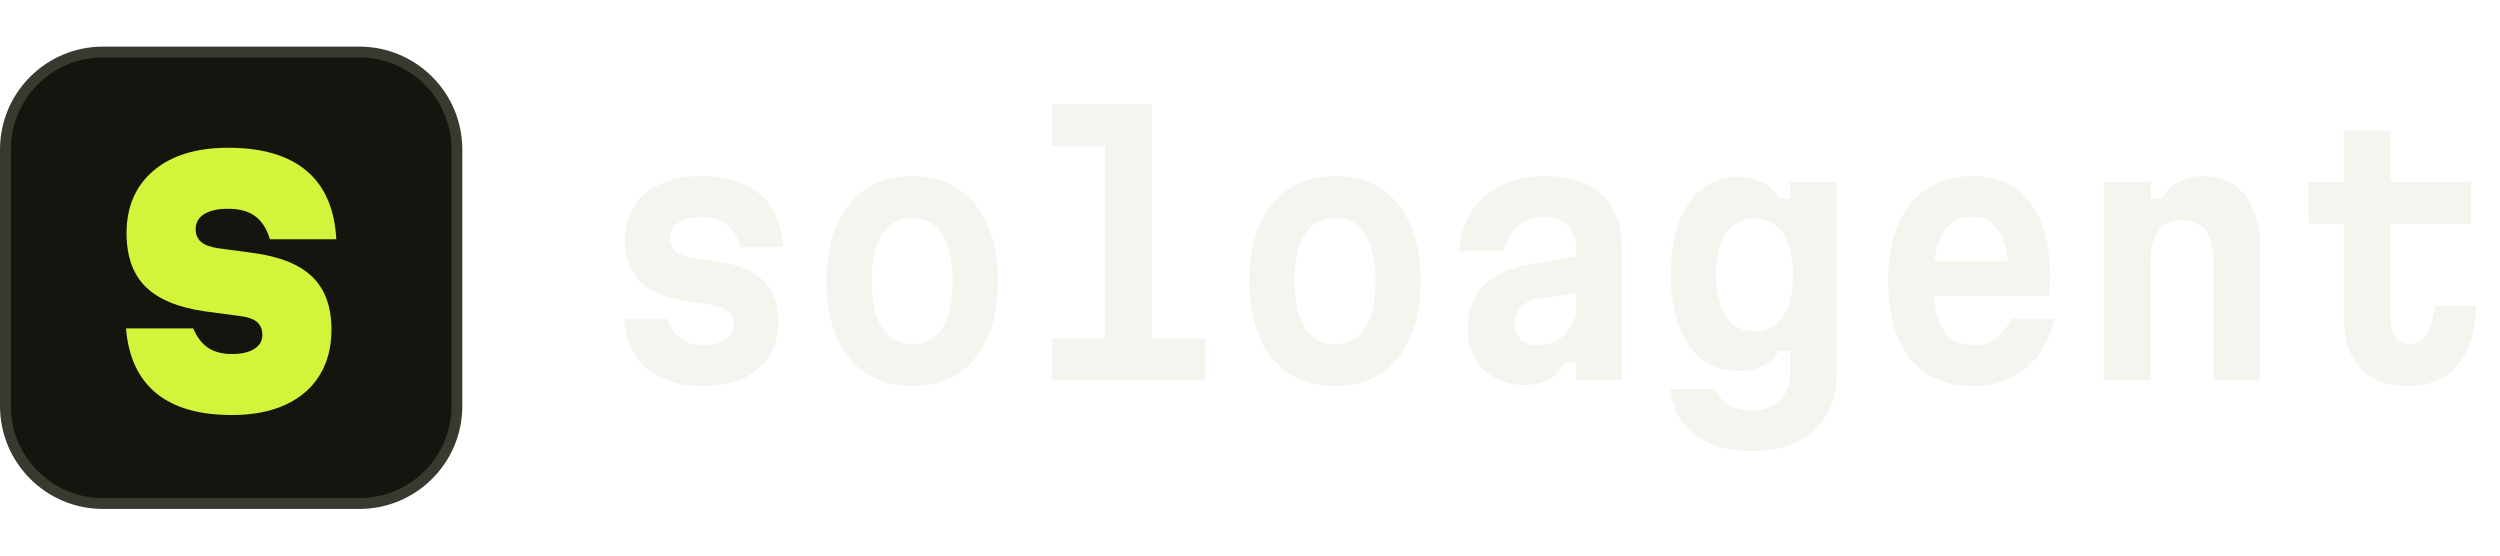
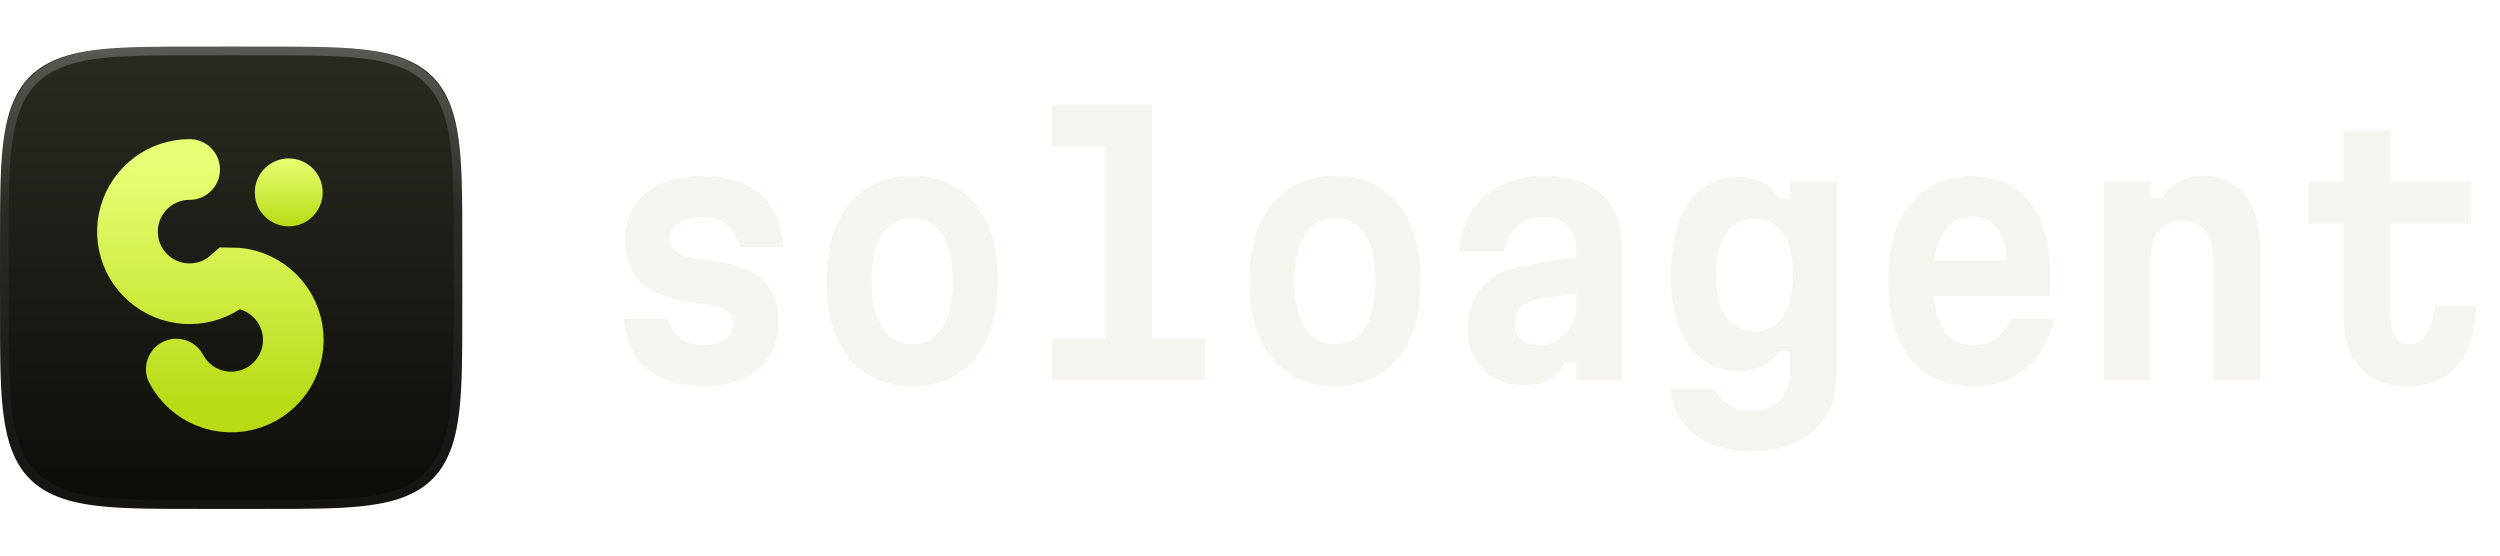
<svg xmlns="http://www.w3.org/2000/svg" viewBox="0 0 216.3 48" width="216" height="48">
  <g transform="translate(0 4) scale(0.625)">
-     <rect x="0.75" y="0.75" width="62.5" height="62.5" rx="13.5" fill="#15140f" stroke="#3a392f" stroke-width="1.5" />
-     <g fill="#d2f53c">
-       <path transform="matrix(0.05606 0 0 0.05606 13.220 49.879)" d="M241.333 -194.0Q254.666 -162 277.666 -146.333Q300.665 -130.667 336.665 -130.667Q372.331 -130.667 392.164 -143.333Q411.997 -156.0 411.997 -177.333Q411.997 -198.333 398.831 -209.667Q385.664 -221 355.331 -224.667L270.665 -236.0Q171.332 -250 123.999 -296.5Q76.666 -343 76.666 -429.0Q76.666 -527.0 143.333 -583.5Q209.999 -640.0 327.332 -640.0Q453.331 -640.0 520.997 -583.167Q588.664 -526.333 594.664 -414.0H430.664Q419.331 -452.333 394.498 -470.833Q369.665 -489.333 327.332 -489.333Q289.332 -489.333 268.333 -476.167Q247.333 -463.0 247.333 -439.333Q247.333 -418.667 260.833 -407.333Q274.333 -396.0 303.999 -391.667L388.665 -380.333Q488.331 -367 535.498 -321.166Q582.664 -275.333 582.664 -191.0Q582.664 -125.333 553.331 -78Q523.997 -30.667 468.998 -5.333Q413.998 20.0 336.665 20.0Q215.666 20.0 149.832 -34.0Q83.999 -88.0 75.333 -194.0Z" />
-     </g>
+     <defs>
+       <linearGradient id="lg-tile" x1="0" y1="0" x2="0" y2="1">
+         <stop offset="0" stop-color="#2b2a22" />
+         <stop offset="1" stop-color="#0d0c09" />
+       </linearGradient>
+       <linearGradient id="lg-rim" x1="0" y1="0" x2="0" y2="1">
+         <stop offset="0" stop-color="#fff" stop-opacity="0.22" />
+         <stop offset="0.35" stop-color="#fff" stop-opacity="0.05" />
+         <stop offset="1" stop-color="#fff" stop-opacity="0.03" />
+       </linearGradient>
+       <linearGradient id="lg-lime" x1="0" y1="0" x2="0" y2="1">
+         <stop offset="0" stop-color="#e6ff74" />
+         <stop offset="1" stop-color="#b7dc16" />
+       </linearGradient>
+     </defs>
+     <path d="M64.00 32.00 L63.99 40.76 L63.96 43.56 L63.91 45.59 L63.84 47.24 L63.75 48.64 L63.64 49.88 L63.51 50.99 L63.36 52.01 L63.19 52.93 L63.00 53.79 L62.79 54.59 L62.56 55.33 L62.30 56.03 L62.02 56.68 L61.72 57.30 L61.40 57.87 L61.05 58.42 L60.68 58.93 L60.28 59.41 L59.86 59.86 L59.41 60.28 L58.93 60.68 L58.42 61.05 L57.87 61.40 L57.30 61.72 L56.68 62.02 L56.03 62.30 L55.33 62.56 L54.59 62.79 L53.79 63.00 L52.93 63.19 L52.01 63.36 L50.99 63.51 L49.88 63.64 L48.64 63.75 L47.24 63.84 L45.59 63.91 L43.56 63.96 L40.76 63.99 L32.00 64.00 L23.24 63.99 L20.44 63.96 L18.41 63.91 L16.76 63.84 L15.36 63.75 L14.12 63.64 L13.01 63.51 L11.99 63.36 L11.07 63.19 L10.21 63.00 L9.41 62.79 L8.67 62.56 L7.97 62.30 L7.32 62.02 L6.70 61.72 L6.13 61.40 L5.58 61.05 L5.07 60.68 L4.59 60.28 L4.14 59.86 L3.72 59.41 L3.32 58.93 L2.95 58.42 L2.60 57.87 L2.28 57.30 L1.98 56.68 L1.70 56.03 L1.44 55.33 L1.21 54.59 L1.00 53.79 L0.81 52.93 L0.64 52.01 L0.49 50.99 L0.36 49.88 L0.25 48.64 L0.16 47.24 L0.09 45.59 L0.04 43.56 L0.01 40.76 L0.00 32.00 L0.01 23.24 L0.04 20.44 L0.09 18.41 L0.16 16.76 L0.25 15.36 L0.36 14.12 L0.49 13.01 L0.64 11.99 L0.81 11.07 L1.00 10.21 L1.21 9.41 L1.44 8.67 L1.70 7.97 L1.98 7.32 L2.28 6.70 L2.60 6.13 L2.95 5.58 L3.32 5.07 L3.72 4.59 L4.14 4.14 L4.59 3.72 L5.07 3.32 L5.58 2.95 L6.13 2.60 L6.70 2.28 L7.32 1.98 L7.97 1.70 L8.67 1.44 L9.41 1.21 L10.21 1.00 L11.07 0.81 L11.99 0.64 L13.01 0.49 L14.12 0.36 L15.36 0.25 L16.76 0.16 L18.41 0.09 L20.44 0.04 L23.24 0.01 L32.00 0.00 L40.76 0.01 L43.56 0.04 L45.59 0.09 L47.24 0.16 L48.64 0.25 L49.88 0.36 L50.99 0.49 L52.01 0.64 L52.93 0.81 L53.79 1.00 L54.59 1.21 L55.33 1.44 L56.03 1.70 L56.68 1.98 L57.30 2.28 L57.87 2.60 L58.42 2.95 L58.93 3.32 L59.41 3.72 L59.86 4.14 L60.28 4.59 L60.68 5.07 L61.05 5.58 L61.40 6.13 L61.72 6.70 L62.02 7.32 L62.30 7.97 L62.56 8.67 L62.79 9.41 L63.00 10.21 L63.19 11.07 L63.36 11.99 L63.51 13.01 L63.64 14.12 L63.75 15.36 L63.84 16.76 L63.91 18.41 L63.96 20.44 L63.99 23.24Z" fill="url(#lg-tile)" />
+     <path d="M63.40 32.00 L63.39 40.60 L63.36 43.34 L63.31 45.34 L63.24 46.95 L63.16 48.33 L63.05 49.55 L62.92 50.64 L62.78 51.63 L62.61 52.54 L62.42 53.38 L62.21 54.17 L61.98 54.90 L61.73 55.58 L61.46 56.22 L61.17 56.82 L60.85 57.39 L60.51 57.92 L60.14 58.42 L59.75 58.89 L59.34 59.34 L58.89 59.75 L58.42 60.14 L57.92 60.51 L57.39 60.85 L56.82 61.17 L56.22 61.46 L55.58 61.73 L54.90 61.98 L54.17 62.21 L53.38 62.42 L52.54 62.61 L51.63 62.78 L50.64 62.92 L49.55 63.05 L48.33 63.16 L46.95 63.24 L45.34 63.31 L43.34 63.36 L40.60 63.39 L32.00 63.40 L23.40 63.39 L20.66 63.36 L18.66 63.31 L17.05 63.24 L15.67 63.16 L14.45 63.05 L13.36 62.92 L12.37 62.78 L11.46 62.61 L10.62 62.42 L9.83 62.21 L9.10 61.98 L8.42 61.73 L7.78 61.46 L7.18 61.17 L6.61 60.85 L6.08 60.51 L5.58 60.14 L5.11 59.75 L4.66 59.34 L4.25 58.89 L3.86 58.42 L3.49 57.92 L3.15 57.39 L2.83 56.82 L2.54 56.22 L2.27 55.58 L2.02 54.90 L1.79 54.17 L1.58 53.38 L1.39 52.54 L1.22 51.63 L1.08 50.64 L0.95 49.55 L0.84 48.33 L0.76 46.95 L0.69 45.34 L0.64 43.34 L0.61 40.60 L0.60 32.00 L0.61 23.40 L0.64 20.66 L0.69 18.66 L0.76 17.05 L0.84 15.67 L0.95 14.45 L1.08 13.36 L1.22 12.37 L1.39 11.46 L1.58 10.62 L1.79 9.83 L2.02 9.10 L2.27 8.42 L2.54 7.78 L2.83 7.18 L3.15 6.61 L3.49 6.08 L3.86 5.58 L4.25 5.11 L4.66 4.66 L5.11 4.25 L5.58 3.86 L6.08 3.49 L6.61 3.15 L7.18 2.83 L7.78 2.54 L8.42 2.27 L9.10 2.02 L9.83 1.79 L10.62 1.58 L11.46 1.39 L12.37 1.22 L13.36 1.08 L14.45 0.95 L15.67 0.84 L17.05 0.76 L18.66 0.69 L20.66 0.64 L23.40 0.61 L32.00 0.60 L40.60 0.61 L43.34 0.64 L45.34 0.69 L46.95 0.76 L48.33 0.84 L49.55 0.95 L50.64 1.08 L51.63 1.22 L52.54 1.39 L53.38 1.58 L54.17 1.79 L54.90 2.02 L55.58 2.27 L56.22 2.54 L56.82 2.83 L57.39 3.15 L57.92 3.49 L58.42 3.86 L58.89 4.25 L59.34 4.66 L59.75 5.11 L60.14 5.58 L60.51 6.08 L60.85 6.61 L61.17 7.18 L61.46 7.78 L61.73 8.42 L61.98 9.10 L62.21 9.83 L62.42 10.62 L62.61 11.46 L62.78 12.37 L62.92 13.36 L63.05 14.45 L63.16 15.67 L63.24 17.05 L63.31 18.66 L63.36 20.66 L63.39 23.40Z" fill="none" stroke="url(#lg-rim)" stroke-width="1.2" />
+     <path d="M26.25 17.01 A8.6 8.6 0 1 0 32 32.00 A8.6 8.6 0 1 1 24.41 44.64" fill="none" stroke="url(#lg-lime)" stroke-width="8.4" stroke-linecap="round" />
+     <circle cx="39.97" cy="20.18" r="4.7" fill="url(#lg-lime)" />
  </g>
  <path fill="#f5f4ef" transform="matrix(0.02814 0 0 0.02814 51.484 32.866)" d="M222.304 -188.857Q235.809 -148.629 263.18 -128.333Q290.551 -108.038 333.236 -108.038Q376.617 -108.038 401.164 -125.505Q425.712 -142.972 425.712 -172.876Q425.712 -197.476 407.059 -212.409Q388.407 -227.343 350.874 -232.895L278.894 -243.2Q184.018 -257.371 138.056 -303.186Q92.095 -349 92.095 -430.2Q92.095 -521.686 155.161 -574.671Q218.227 -627.657 327.332 -627.657Q443.217 -627.657 508.055 -571.252Q572.893 -514.848 577.864 -408.857H446.778Q434.588 -455.248 405.212 -478.462Q375.836 -501.676 326.989 -501.676Q281.447 -501.676 255.818 -483.967Q230.19 -466.257 230.19 -435.219Q230.19 -411.124 249.004 -396.019Q267.818 -380.914 305.37 -375.038L377.351 -364.733Q472.56 -350.886 518.183 -305.395Q563.807 -259.905 563.807 -179.514Q563.807 -118.476 535.845 -74.314Q507.883 -30.152 456.312 -6.105Q404.741 17.943 332.894 17.943Q221.837 17.943 159.175 -35.371Q96.514 -88.686 89.39 -188.857ZM975.053 17.943Q892.97 17.943 833.899 -20.619Q774.828 -59.181 743.128 -131.448Q711.428 -203.715 711.428 -304.857Q711.428 -406.323 743.128 -478.428Q774.828 -550.534 833.833 -589.095Q892.839 -627.657 974.908 -627.657Q1057.703 -627.657 1116.436 -589.095Q1175.169 -550.534 1206.869 -478.428Q1238.569 -406.323 1238.569 -304.857Q1238.569 -203.715 1206.869 -131.448Q1175.169 -59.181 1116.516 -20.619Q1057.863 17.943 975.053 17.943ZM974.998 -110.629Q1035.388 -110.629 1067.426 -160.791Q1099.464 -210.954 1099.464 -304.857Q1099.464 -398.76 1067.426 -448.923Q1035.388 -499.086 974.998 -499.086Q915.019 -499.086 882.776 -448.923Q850.533 -398.76 850.533 -304.857Q850.533 -210.954 882.776 -160.791Q915.019 -110.629 974.998 -110.629ZM1403.809 -848.0H1711.951V-128.572H1876.093V0.0H1403.809V-128.572H1567.951V-719.428H1403.809ZM2275.053 17.943Q2192.97 17.943 2133.899 -20.619Q2074.828 -59.181 2043.128 -131.448Q2011.428 -203.715 2011.428 -304.857Q2011.428 -406.323 2043.128 -478.428Q2074.828 -550.534 2133.833 -589.095Q2192.839 -627.657 2274.908 -627.657Q2357.703 -627.657 2416.436 -589.095Q2475.169 -550.534 2506.869 -478.428Q2538.569 -406.323 2538.569 -304.857Q2538.569 -203.715 2506.869 -131.448Q2475.169 -59.181 2416.516 -20.619Q2357.863 17.943 2275.053 17.943ZM2274.998 -110.629Q2335.388 -110.629 2367.426 -160.791Q2399.464 -210.954 2399.464 -304.857Q2399.464 -398.76 2367.426 -448.923Q2335.388 -499.086 2274.998 -499.086Q2215.019 -499.086 2182.776 -448.923Q2150.533 -398.76 2150.533 -304.857Q2150.533 -210.954 2182.776 -160.791Q2215.019 -110.629 2274.998 -110.629ZM3027.426 -381.752V-270.362L2897.923 -249.438Q2863.885 -243.895 2845.818 -224.3Q2827.752 -204.705 2827.752 -173.181Q2827.752 -142.867 2847.09 -124.948Q2866.428 -107.029 2900.208 -107.029Q2932.16 -107.029 2958.536 -123.286Q2984.912 -139.543 3000.998 -166.69Q3017.083 -193.838 3017.083 -226.856V-400.001Q3017.083 -447.962 2991.198 -475.086Q2965.312 -502.21 2918.703 -502.21Q2885.57 -502.21 2859.88 -489.833Q2834.19 -477.457 2817.457 -453.957Q2800.723 -430.457 2793.543 -396.667H2657.142Q2662.133 -468.553 2695.747 -520.229Q2729.361 -571.905 2786.775 -599.781Q2844.189 -627.657 2920.075 -627.657Q3034.703 -627.657 3095.741 -570.886Q3156.779 -514.115 3156.779 -407.315V0.0H3017.083V-54.876H2982.226Q2965.626 -20.762 2934.893 -3.048Q2904.16 14.667 2856.284 14.667Q2804.97 14.667 2765.851 -7.395Q2726.733 -29.457 2704.604 -68.443Q2682.476 -107.428 2682.476 -157.943Q2682.476 -239.143 2730.204 -289.524Q2777.932 -339.905 2867.685 -355.229ZM3818.131 -24.857Q3818.131 51.076 3786.955 105.533Q3755.779 159.991 3697.165 188.967Q3638.551 217.943 3556.056 217.943Q3483.599 217.943 3429.485 195.2Q3375.371 172.457 3343.609 129.467Q3311.847 86.476 3306.419 26.667H3442.723Q3457.723 59 3486.637 76.329Q3515.551 93.657 3556.056 93.657Q3612.398 93.657 3643.264 62.086Q3674.13 30.514 3674.13 -26.571V-90.247H3639.273Q3623.235 -61.133 3590.312 -44.567Q3557.388 -28.0 3517.274 -28.0Q3451.894 -28.0 3404.942 -63.238Q3357.99 -98.476 3332.89 -164.709Q3307.79 -230.943 3307.79 -323.238Q3307.79 -418.343 3332.89 -485.886Q3357.99 -553.429 3404.942 -589.572Q3451.894 -625.714 3517.274 -625.714Q3558.226 -625.714 3590.978 -607.833Q3623.73 -589.953 3639.921 -558.21H3674.13V-609.714H3818.131ZM3446.895 -323.886Q3446.895 -239.933 3477.671 -195.281Q3508.447 -150.629 3564.989 -150.629Q3621.855 -150.629 3652.469 -195.281Q3683.083 -239.933 3683.083 -323.886Q3683.083 -408.162 3652.469 -452.652Q3621.855 -497.143 3564.989 -497.143Q3508.447 -497.143 3477.671 -452.652Q3446.895 -408.162 3446.895 -323.886ZM4084.314 -367.467H4395.645L4346.159 -313Q4346.159 -408.819 4318.412 -455.771Q4290.664 -502.724 4234.379 -502.724Q4174.837 -502.724 4144.361 -452.919Q4113.885 -403.114 4113.885 -308.886Q4113.885 -207.476 4144.199 -157.233Q4174.513 -106.991 4238.341 -106.991Q4276.712 -106.991 4305.336 -127.295Q4333.959 -147.6 4355.159 -188.857H4487.254Q4470.997 -122.267 4436.24 -75.981Q4401.483 -29.695 4351.146 -5.876Q4300.808 17.943 4236.075 17.943Q4152.532 17.943 4094.37 -19.786Q4036.209 -57.514 4006.009 -130.395Q3975.809 -203.276 3975.809 -308.886Q3975.809 -409.153 4007.004 -480.262Q4038.199 -551.372 4096.185 -589.514Q4154.17 -627.657 4234.379 -627.657Q4311.731 -627.657 4365.041 -591.453Q4418.35 -555.248 4446.207 -485.238Q4474.064 -415.229 4474.064 -313.343Q4474.064 -297.61 4473.24 -284.605Q4472.416 -271.6 4470.931 -258.819H4084.314ZM4638.857 0.0V-609.714H4782.857V-558.629H4817.714Q4835.761 -591.829 4868.571 -609.743Q4901.38 -627.657 4944.132 -627.657Q4999.341 -627.657 5038.555 -601.253Q5077.769 -574.848 5098.898 -525.229Q5120.026 -475.61 5120.026 -406.23V0.0H4976.026V-363.924Q4976.026 -427.924 4951.983 -459.771Q4927.941 -491.619 4879.522 -491.619Q4830.942 -491.619 4806.899 -459.771Q4782.857 -427.924 4782.857 -363.924V0.0ZM5520.228 -767.657V-609.714H5767.845V-481.143H5520.228V-201.428Q5520.228 -157.295 5535.175 -133.962Q5550.122 -110.629 5578.303 -110.629Q5610.182 -110.629 5628.866 -138.924Q5647.55 -167.219 5658.207 -229.429H5784.34Q5779.928 -108.121 5726.019 -45.089Q5672.109 17.943 5573.331 17.943Q5478.185 17.943 5427.206 -38.067Q5376.227 -94.076 5376.227 -198V-481.143H5268.304V-609.714H5376.227V-767.657Z" />
</svg>
